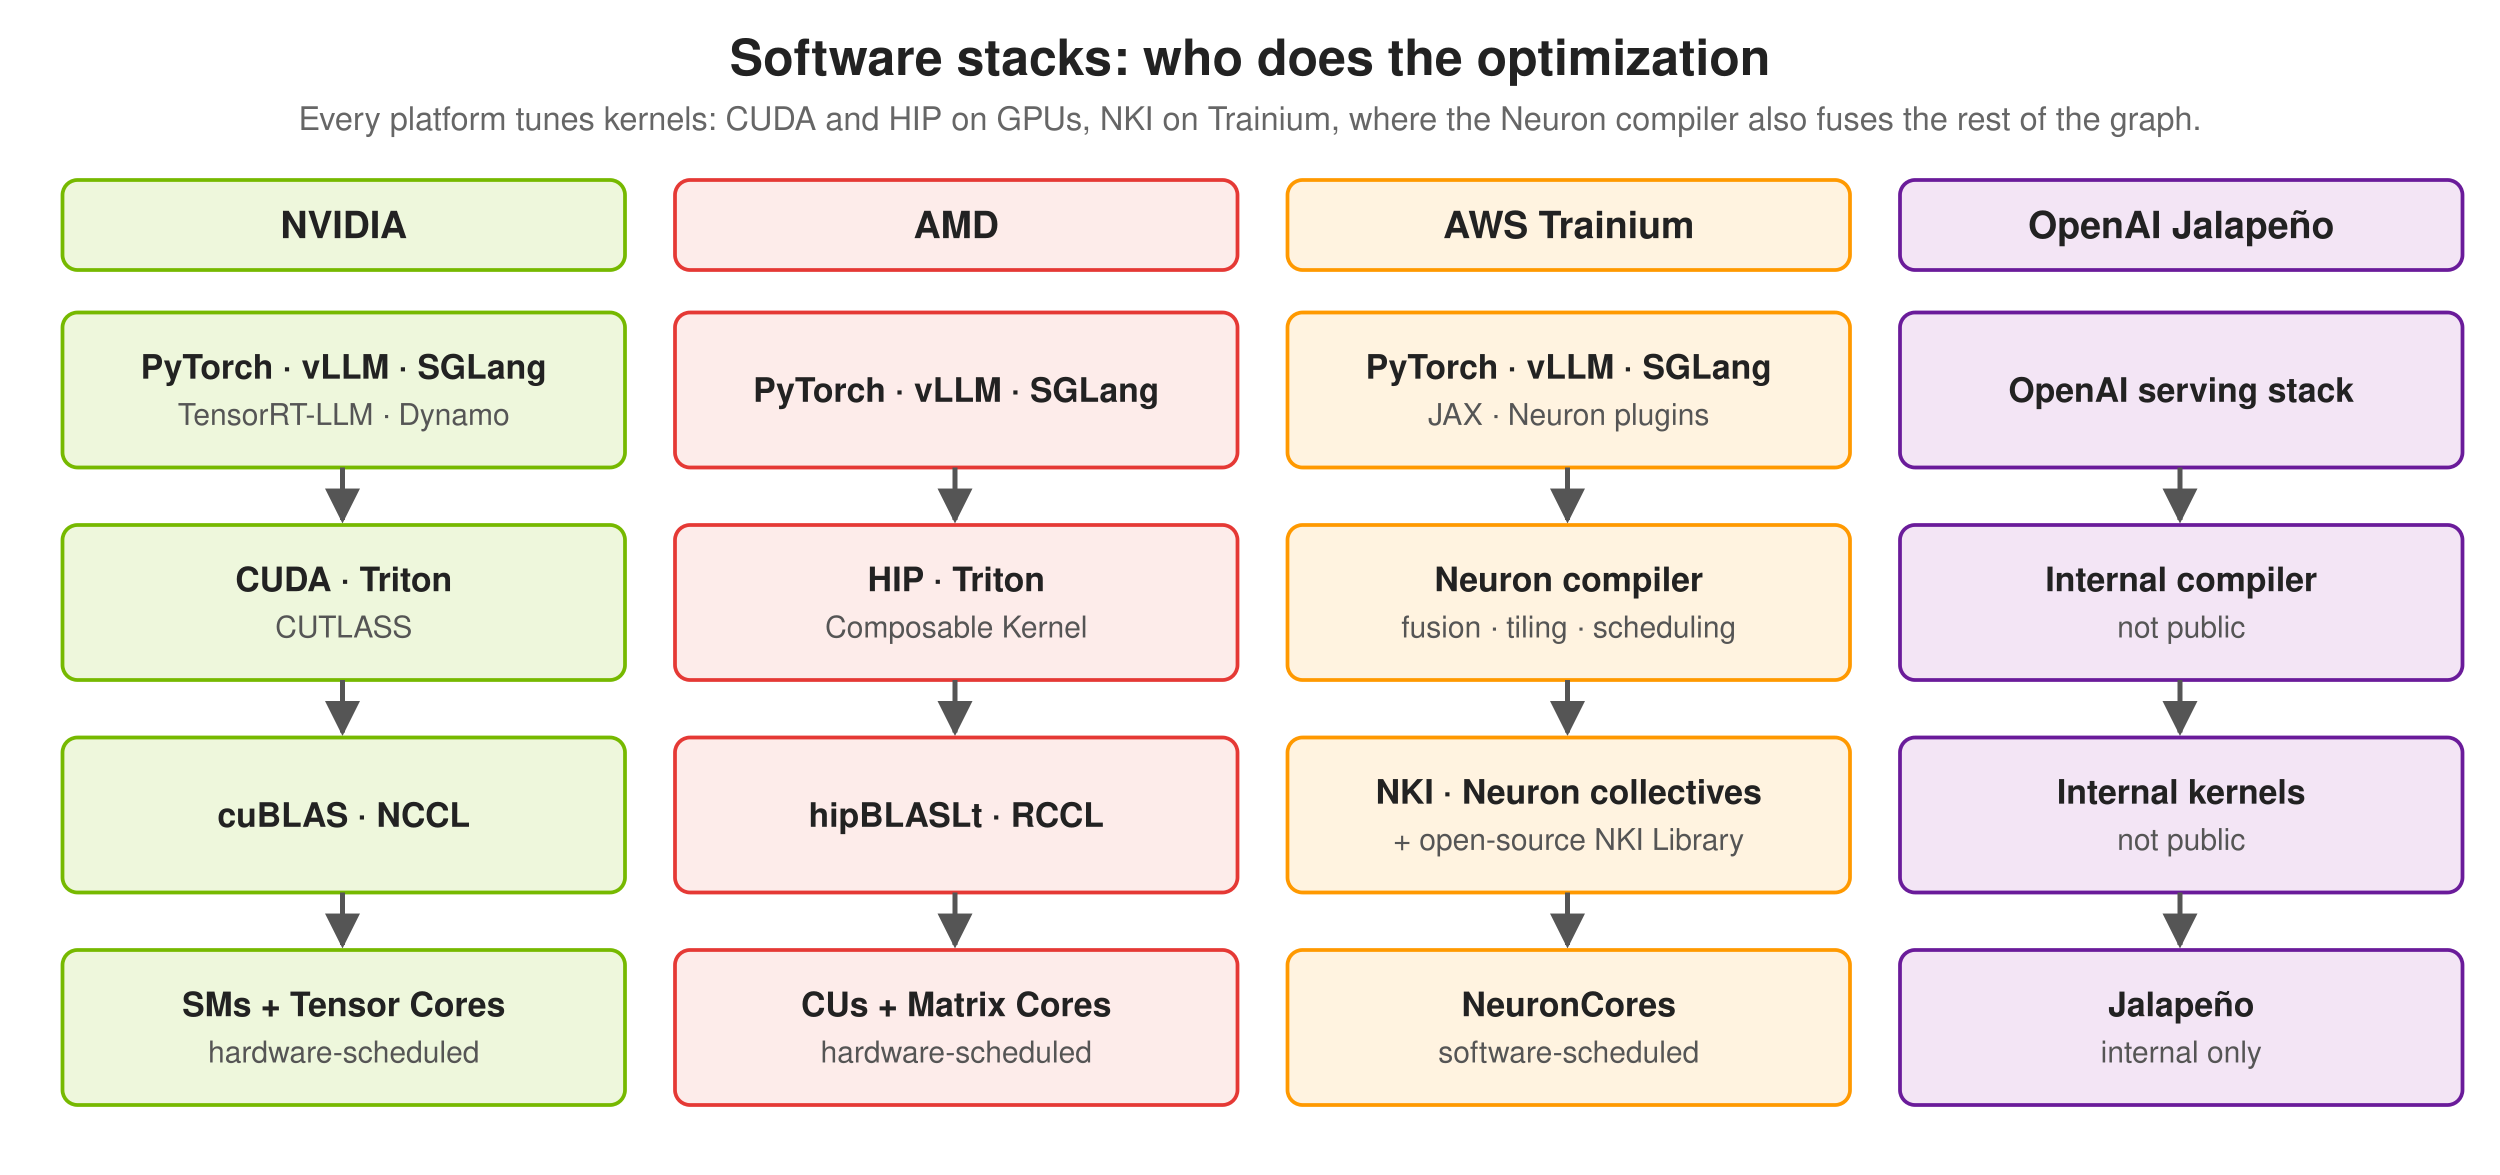
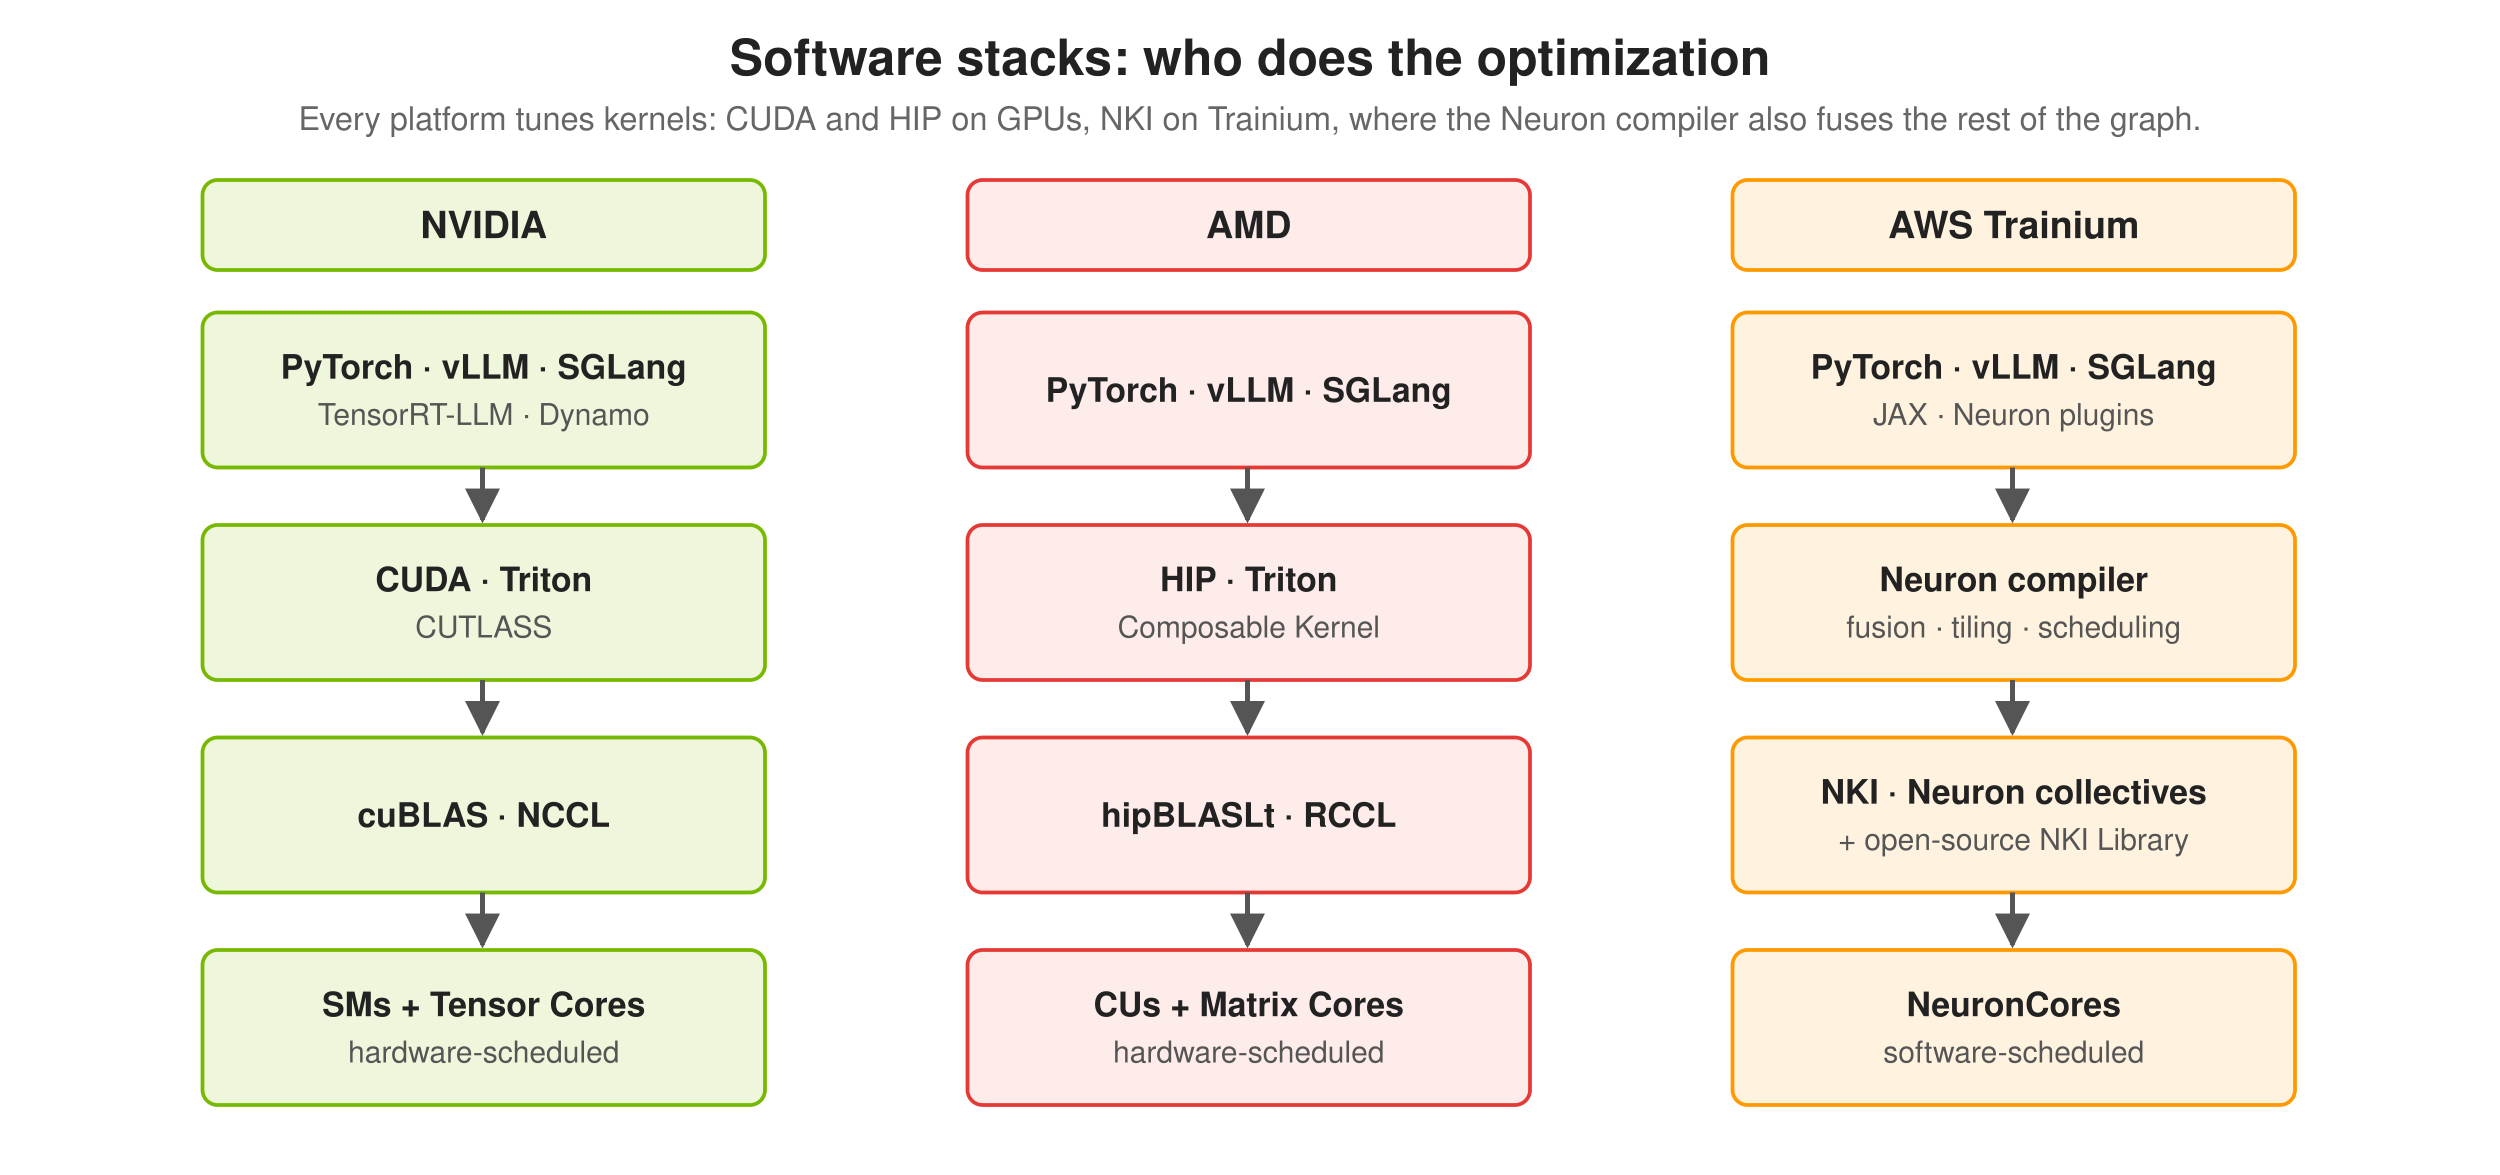
<svg xmlns="http://www.w3.org/2000/svg" viewBox="0 0 1000 470" width="1000" height="470" font-family="Helvetica, Arial, sans-serif">
  <defs>
    <marker id="a" viewBox="0 0 10 10" refX="9" refY="5" markerWidth="7" markerHeight="7" orient="auto">
      <path d="M0 0L10 5L0 10z" fill="#555" />
    </marker>
  </defs>
  <rect width="1000" height="470" fill="#fff" />
  <text x="500.0" y="30" text-anchor="middle" font-size="20" font-weight="700" fill="#222">Software stacks: who does the optimization</text>
  <text x="500.0" y="52" text-anchor="middle" font-size="13" fill="#666">Every platform tunes kernels: CUDA and HIP on GPUs, NKI on Trainium, where the Neuron compiler also fuses the rest of the graph.</text>
-   <rect x="25" y="72" width="225" height="36" rx="6" fill="#eef7dc" stroke="#76b900" stroke-width="1.5" />
-   <text x="137.5" y="95.25" text-anchor="middle" font-size="15" font-weight="700" fill="#222">NVIDIA</text>
-   <rect x="25" y="125" width="225" height="62" rx="6" fill="#eef7dc" stroke="#76b900" stroke-width="1.5" />
-   <text x="137.5" y="151.475" text-anchor="middle" font-size="13.5" font-weight="700" fill="#222">PyTorch · vLLM · SGLang</text>
-   <text x="137.5" y="169.975" text-anchor="middle" font-size="12.0" fill="#555">TensorRT-LLM · Dynamo</text>
-   <path d="M 137 187 L 137 208" fill="none" stroke="#555" stroke-width="2" marker-end="url(#a)" />
-   <rect x="25" y="210" width="225" height="62" rx="6" fill="#eef7dc" stroke="#76b900" stroke-width="1.5" />
-   <text x="137.5" y="236.475" text-anchor="middle" font-size="13.5" font-weight="700" fill="#222">CUDA · Triton</text>
-   <text x="137.5" y="254.975" text-anchor="middle" font-size="12.0" fill="#555">CUTLASS</text>
-   <path d="M 137 272 L 137 293" fill="none" stroke="#555" stroke-width="2" marker-end="url(#a)" />
-   <rect x="25" y="295" width="225" height="62" rx="6" fill="#eef7dc" stroke="#76b900" stroke-width="1.5" />
-   <text x="137.5" y="330.725" text-anchor="middle" font-size="13.5" font-weight="700" fill="#222">cuBLAS · NCCL</text>
-   <path d="M 137 357 L 137 378" fill="none" stroke="#555" stroke-width="2" marker-end="url(#a)" />
-   <rect x="25" y="380" width="225" height="62" rx="6" fill="#eef7dc" stroke="#76b900" stroke-width="1.5" />
-   <text x="137.5" y="406.475" text-anchor="middle" font-size="13.5" font-weight="700" fill="#222">SMs + Tensor Cores</text>
-   <text x="137.5" y="424.975" text-anchor="middle" font-size="12.0" fill="#555">hardware-scheduled</text>
-   <rect x="270" y="72" width="225" height="36" rx="6" fill="#fdecea" stroke="#e53935" stroke-width="1.5" />
-   <text x="382.5" y="95.25" text-anchor="middle" font-size="15" font-weight="700" fill="#222">AMD</text>
-   <rect x="270" y="125" width="225" height="62" rx="6" fill="#fdecea" stroke="#e53935" stroke-width="1.5" />
-   <text x="382.5" y="160.725" text-anchor="middle" font-size="13.5" font-weight="700" fill="#222">PyTorch · vLLM · SGLang</text>
-   <path d="M 382 187 L 382 208" fill="none" stroke="#555" stroke-width="2" marker-end="url(#a)" />
-   <rect x="270" y="210" width="225" height="62" rx="6" fill="#fdecea" stroke="#e53935" stroke-width="1.5" />
-   <text x="382.5" y="236.475" text-anchor="middle" font-size="13.5" font-weight="700" fill="#222">HIP · Triton</text>
-   <text x="382.5" y="254.975" text-anchor="middle" font-size="12.0" fill="#555">Composable Kernel</text>
-   <path d="M 382 272 L 382 293" fill="none" stroke="#555" stroke-width="2" marker-end="url(#a)" />
-   <rect x="270" y="295" width="225" height="62" rx="6" fill="#fdecea" stroke="#e53935" stroke-width="1.5" />
-   <text x="382.5" y="330.725" text-anchor="middle" font-size="13.5" font-weight="700" fill="#222">hipBLASLt · RCCL</text>
-   <path d="M 382 357 L 382 378" fill="none" stroke="#555" stroke-width="2" marker-end="url(#a)" />
-   <rect x="270" y="380" width="225" height="62" rx="6" fill="#fdecea" stroke="#e53935" stroke-width="1.5" />
-   <text x="382.5" y="406.475" text-anchor="middle" font-size="13.5" font-weight="700" fill="#222">CUs + Matrix Cores</text>
-   <text x="382.5" y="424.975" text-anchor="middle" font-size="12.0" fill="#555">hardware-scheduled</text>
-   <rect x="515" y="72" width="225" height="36" rx="6" fill="#fff3e0" stroke="#ff9900" stroke-width="1.5" />
-   <text x="627.5" y="95.25" text-anchor="middle" font-size="15" font-weight="700" fill="#222">AWS Trainium</text>
-   <rect x="515" y="125" width="225" height="62" rx="6" fill="#fff3e0" stroke="#ff9900" stroke-width="1.5" />
-   <text x="627.5" y="151.475" text-anchor="middle" font-size="13.5" font-weight="700" fill="#222">PyTorch · vLLM · SGLang</text>
-   <text x="627.5" y="169.975" text-anchor="middle" font-size="12.0" fill="#555">JAX · Neuron plugins</text>
-   <path d="M 627 187 L 627 208" fill="none" stroke="#555" stroke-width="2" marker-end="url(#a)" />
-   <rect x="515" y="210" width="225" height="62" rx="6" fill="#fff3e0" stroke="#ff9900" stroke-width="1.5" />
-   <text x="627.5" y="236.475" text-anchor="middle" font-size="13.5" font-weight="700" fill="#222">Neuron compiler</text>
-   <text x="627.5" y="254.975" text-anchor="middle" font-size="12.0" fill="#555">fusion · tiling · scheduling</text>
-   <path d="M 627 272 L 627 293" fill="none" stroke="#555" stroke-width="2" marker-end="url(#a)" />
-   <rect x="515" y="295" width="225" height="62" rx="6" fill="#fff3e0" stroke="#ff9900" stroke-width="1.5" />
-   <text x="627.5" y="321.475" text-anchor="middle" font-size="13.5" font-weight="700" fill="#222">NKI · Neuron collectives</text>
-   <text x="627.5" y="339.975" text-anchor="middle" font-size="12.0" fill="#555">+ open-source NKI Library</text>
-   <path d="M 627 357 L 627 378" fill="none" stroke="#555" stroke-width="2" marker-end="url(#a)" />
-   <rect x="515" y="380" width="225" height="62" rx="6" fill="#fff3e0" stroke="#ff9900" stroke-width="1.5" />
-   <text x="627.5" y="406.475" text-anchor="middle" font-size="13.5" font-weight="700" fill="#222">NeuronCores</text>
-   <text x="627.5" y="424.975" text-anchor="middle" font-size="12.0" fill="#555">software-scheduled</text>
-   <rect x="760" y="72" width="225" height="36" rx="6" fill="#f3e5f5" stroke="#6a1b9a" stroke-width="1.5" />
-   <text x="872.5" y="95.25" text-anchor="middle" font-size="15" font-weight="700" fill="#222">OpenAI Jalapeño</text>
-   <rect x="760" y="125" width="225" height="62" rx="6" fill="#f3e5f5" stroke="#6a1b9a" stroke-width="1.5" />
-   <text x="872.5" y="160.725" text-anchor="middle" font-size="13.5" font-weight="700" fill="#222">OpenAI serving stack</text>
-   <path d="M 872 187 L 872 208" fill="none" stroke="#555" stroke-width="2" marker-end="url(#a)" />
-   <rect x="760" y="210" width="225" height="62" rx="6" fill="#f3e5f5" stroke="#6a1b9a" stroke-width="1.5" />
-   <text x="872.5" y="236.475" text-anchor="middle" font-size="13.5" font-weight="700" fill="#222">Internal compiler</text>
-   <text x="872.5" y="254.975" text-anchor="middle" font-size="12.0" fill="#555">not public</text>
-   <path d="M 872 272 L 872 293" fill="none" stroke="#555" stroke-width="2" marker-end="url(#a)" />
-   <rect x="760" y="295" width="225" height="62" rx="6" fill="#f3e5f5" stroke="#6a1b9a" stroke-width="1.5" />
-   <text x="872.5" y="321.475" text-anchor="middle" font-size="13.5" font-weight="700" fill="#222">Internal kernels</text>
-   <text x="872.5" y="339.975" text-anchor="middle" font-size="12.0" fill="#555">not public</text>
-   <path d="M 872 357 L 872 378" fill="none" stroke="#555" stroke-width="2" marker-end="url(#a)" />
-   <rect x="760" y="380" width="225" height="62" rx="6" fill="#f3e5f5" stroke="#6a1b9a" stroke-width="1.5" />
-   <text x="872.5" y="406.475" text-anchor="middle" font-size="13.5" font-weight="700" fill="#222">Jalapeño</text>
-   <text x="872.5" y="424.975" text-anchor="middle" font-size="12.0" fill="#555">internal only</text>
+   <rect x="81" y="72" width="225" height="36" rx="6" fill="#eef7dc" stroke="#76b900" stroke-width="1.5" />
+   <text x="193.5" y="95.25" text-anchor="middle" font-size="15" font-weight="700" fill="#222">NVIDIA</text>
+   <rect x="81" y="125" width="225" height="62" rx="6" fill="#eef7dc" stroke="#76b900" stroke-width="1.5" />
+   <text x="193.5" y="151.475" text-anchor="middle" font-size="13.5" font-weight="700" fill="#222">PyTorch · vLLM · SGLang</text>
+   <text x="193.5" y="169.975" text-anchor="middle" font-size="12.0" fill="#555">TensorRT-LLM · Dynamo</text>
+   <path d="M 193 187 L 193 208" fill="none" stroke="#555" stroke-width="2" marker-end="url(#a)" />
+   <rect x="81" y="210" width="225" height="62" rx="6" fill="#eef7dc" stroke="#76b900" stroke-width="1.5" />
+   <text x="193.5" y="236.475" text-anchor="middle" font-size="13.5" font-weight="700" fill="#222">CUDA · Triton</text>
+   <text x="193.5" y="254.975" text-anchor="middle" font-size="12.0" fill="#555">CUTLASS</text>
+   <path d="M 193 272 L 193 293" fill="none" stroke="#555" stroke-width="2" marker-end="url(#a)" />
+   <rect x="81" y="295" width="225" height="62" rx="6" fill="#eef7dc" stroke="#76b900" stroke-width="1.5" />
+   <text x="193.5" y="330.725" text-anchor="middle" font-size="13.5" font-weight="700" fill="#222">cuBLAS · NCCL</text>
+   <path d="M 193 357 L 193 378" fill="none" stroke="#555" stroke-width="2" marker-end="url(#a)" />
+   <rect x="81" y="380" width="225" height="62" rx="6" fill="#eef7dc" stroke="#76b900" stroke-width="1.5" />
+   <text x="193.5" y="406.475" text-anchor="middle" font-size="13.5" font-weight="700" fill="#222">SMs + Tensor Cores</text>
+   <text x="193.5" y="424.975" text-anchor="middle" font-size="12.0" fill="#555">hardware-scheduled</text>
+   <rect x="387" y="72" width="225" height="36" rx="6" fill="#fdecea" stroke="#e53935" stroke-width="1.5" />
+   <text x="499.5" y="95.25" text-anchor="middle" font-size="15" font-weight="700" fill="#222">AMD</text>
+   <rect x="387" y="125" width="225" height="62" rx="6" fill="#fdecea" stroke="#e53935" stroke-width="1.5" />
+   <text x="499.5" y="160.725" text-anchor="middle" font-size="13.5" font-weight="700" fill="#222">PyTorch · vLLM · SGLang</text>
+   <path d="M 499 187 L 499 208" fill="none" stroke="#555" stroke-width="2" marker-end="url(#a)" />
+   <rect x="387" y="210" width="225" height="62" rx="6" fill="#fdecea" stroke="#e53935" stroke-width="1.5" />
+   <text x="499.5" y="236.475" text-anchor="middle" font-size="13.5" font-weight="700" fill="#222">HIP · Triton</text>
+   <text x="499.5" y="254.975" text-anchor="middle" font-size="12.0" fill="#555">Composable Kernel</text>
+   <path d="M 499 272 L 499 293" fill="none" stroke="#555" stroke-width="2" marker-end="url(#a)" />
+   <rect x="387" y="295" width="225" height="62" rx="6" fill="#fdecea" stroke="#e53935" stroke-width="1.5" />
+   <text x="499.5" y="330.725" text-anchor="middle" font-size="13.5" font-weight="700" fill="#222">hipBLASLt · RCCL</text>
+   <path d="M 499 357 L 499 378" fill="none" stroke="#555" stroke-width="2" marker-end="url(#a)" />
+   <rect x="387" y="380" width="225" height="62" rx="6" fill="#fdecea" stroke="#e53935" stroke-width="1.5" />
+   <text x="499.5" y="406.475" text-anchor="middle" font-size="13.5" font-weight="700" fill="#222">CUs + Matrix Cores</text>
+   <text x="499.5" y="424.975" text-anchor="middle" font-size="12.0" fill="#555">hardware-scheduled</text>
+   <rect x="693" y="72" width="225" height="36" rx="6" fill="#fff3e0" stroke="#ff9900" stroke-width="1.5" />
+   <text x="805.5" y="95.25" text-anchor="middle" font-size="15" font-weight="700" fill="#222">AWS Trainium</text>
+   <rect x="693" y="125" width="225" height="62" rx="6" fill="#fff3e0" stroke="#ff9900" stroke-width="1.5" />
+   <text x="805.5" y="151.475" text-anchor="middle" font-size="13.5" font-weight="700" fill="#222">PyTorch · vLLM · SGLang</text>
+   <text x="805.5" y="169.975" text-anchor="middle" font-size="12.0" fill="#555">JAX · Neuron plugins</text>
+   <path d="M 805 187 L 805 208" fill="none" stroke="#555" stroke-width="2" marker-end="url(#a)" />
+   <rect x="693" y="210" width="225" height="62" rx="6" fill="#fff3e0" stroke="#ff9900" stroke-width="1.5" />
+   <text x="805.5" y="236.475" text-anchor="middle" font-size="13.5" font-weight="700" fill="#222">Neuron compiler</text>
+   <text x="805.5" y="254.975" text-anchor="middle" font-size="12.0" fill="#555">fusion · tiling · scheduling</text>
+   <path d="M 805 272 L 805 293" fill="none" stroke="#555" stroke-width="2" marker-end="url(#a)" />
+   <rect x="693" y="295" width="225" height="62" rx="6" fill="#fff3e0" stroke="#ff9900" stroke-width="1.5" />
+   <text x="805.5" y="321.475" text-anchor="middle" font-size="13.5" font-weight="700" fill="#222">NKI · Neuron collectives</text>
+   <text x="805.5" y="339.975" text-anchor="middle" font-size="12.0" fill="#555">+ open-source NKI Library</text>
+   <path d="M 805 357 L 805 378" fill="none" stroke="#555" stroke-width="2" marker-end="url(#a)" />
+   <rect x="693" y="380" width="225" height="62" rx="6" fill="#fff3e0" stroke="#ff9900" stroke-width="1.5" />
+   <text x="805.5" y="406.475" text-anchor="middle" font-size="13.5" font-weight="700" fill="#222">NeuronCores</text>
+   <text x="805.5" y="424.975" text-anchor="middle" font-size="12.0" fill="#555">software-scheduled</text>
</svg>
